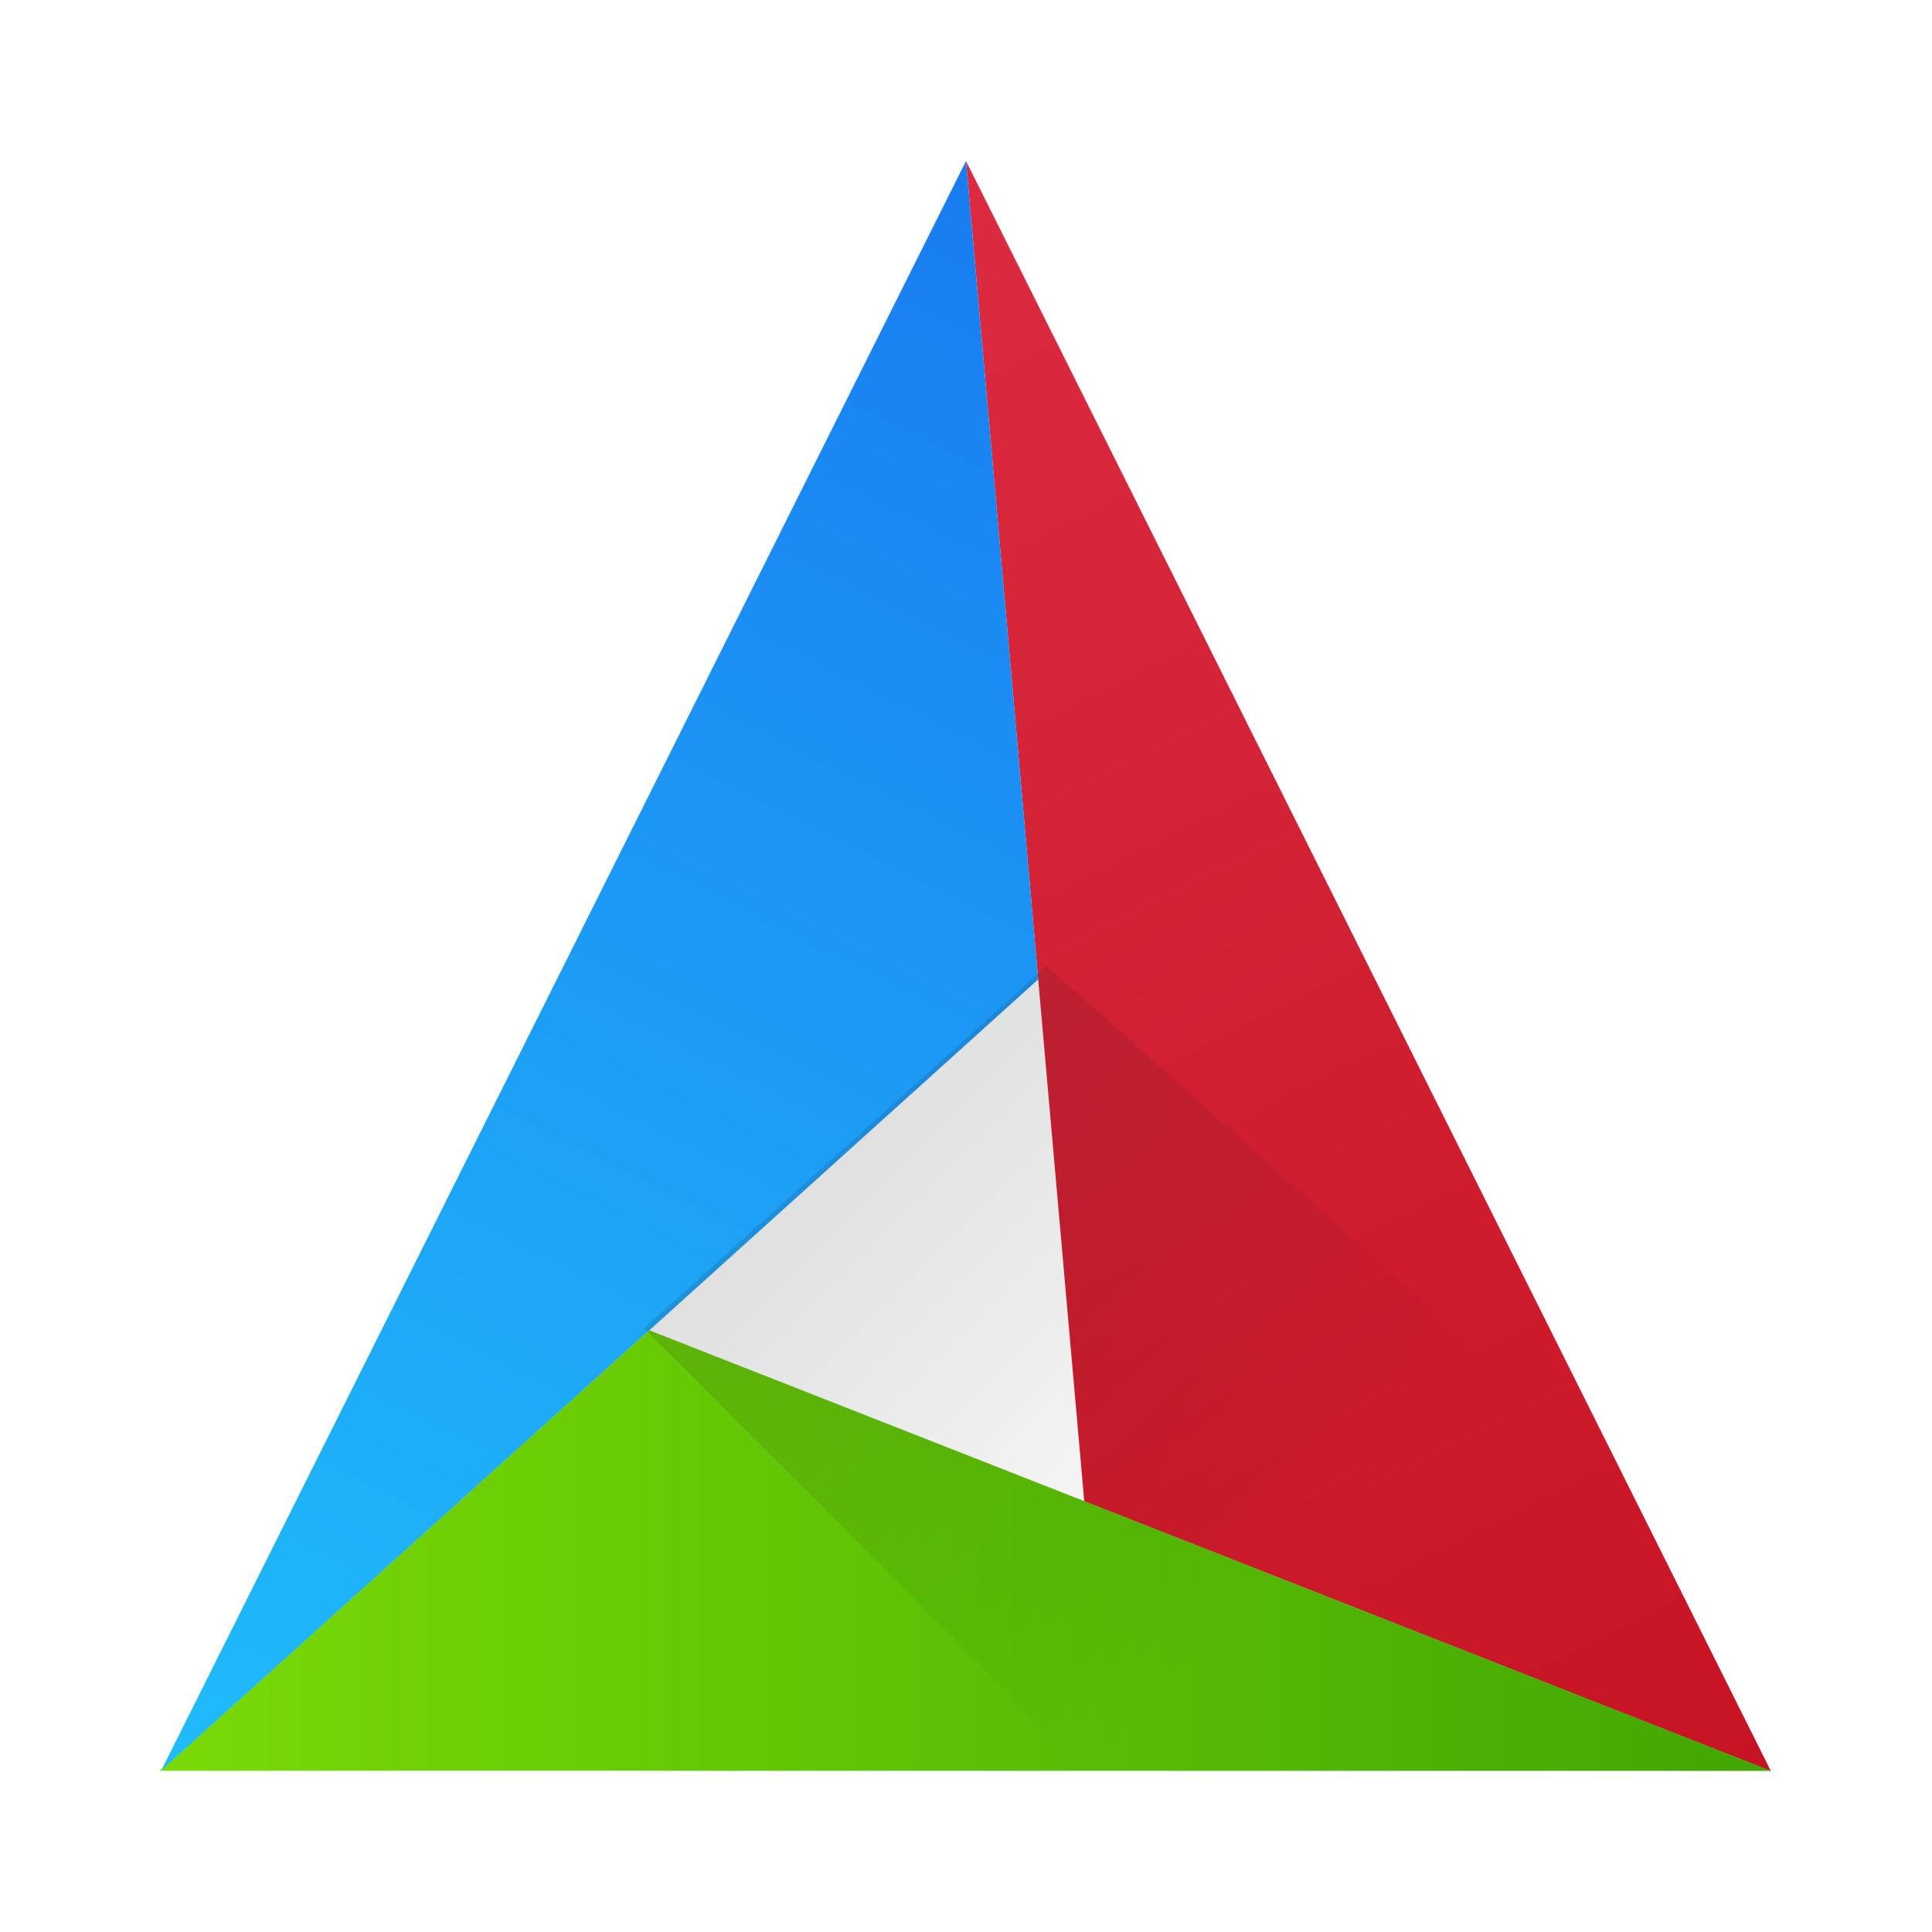
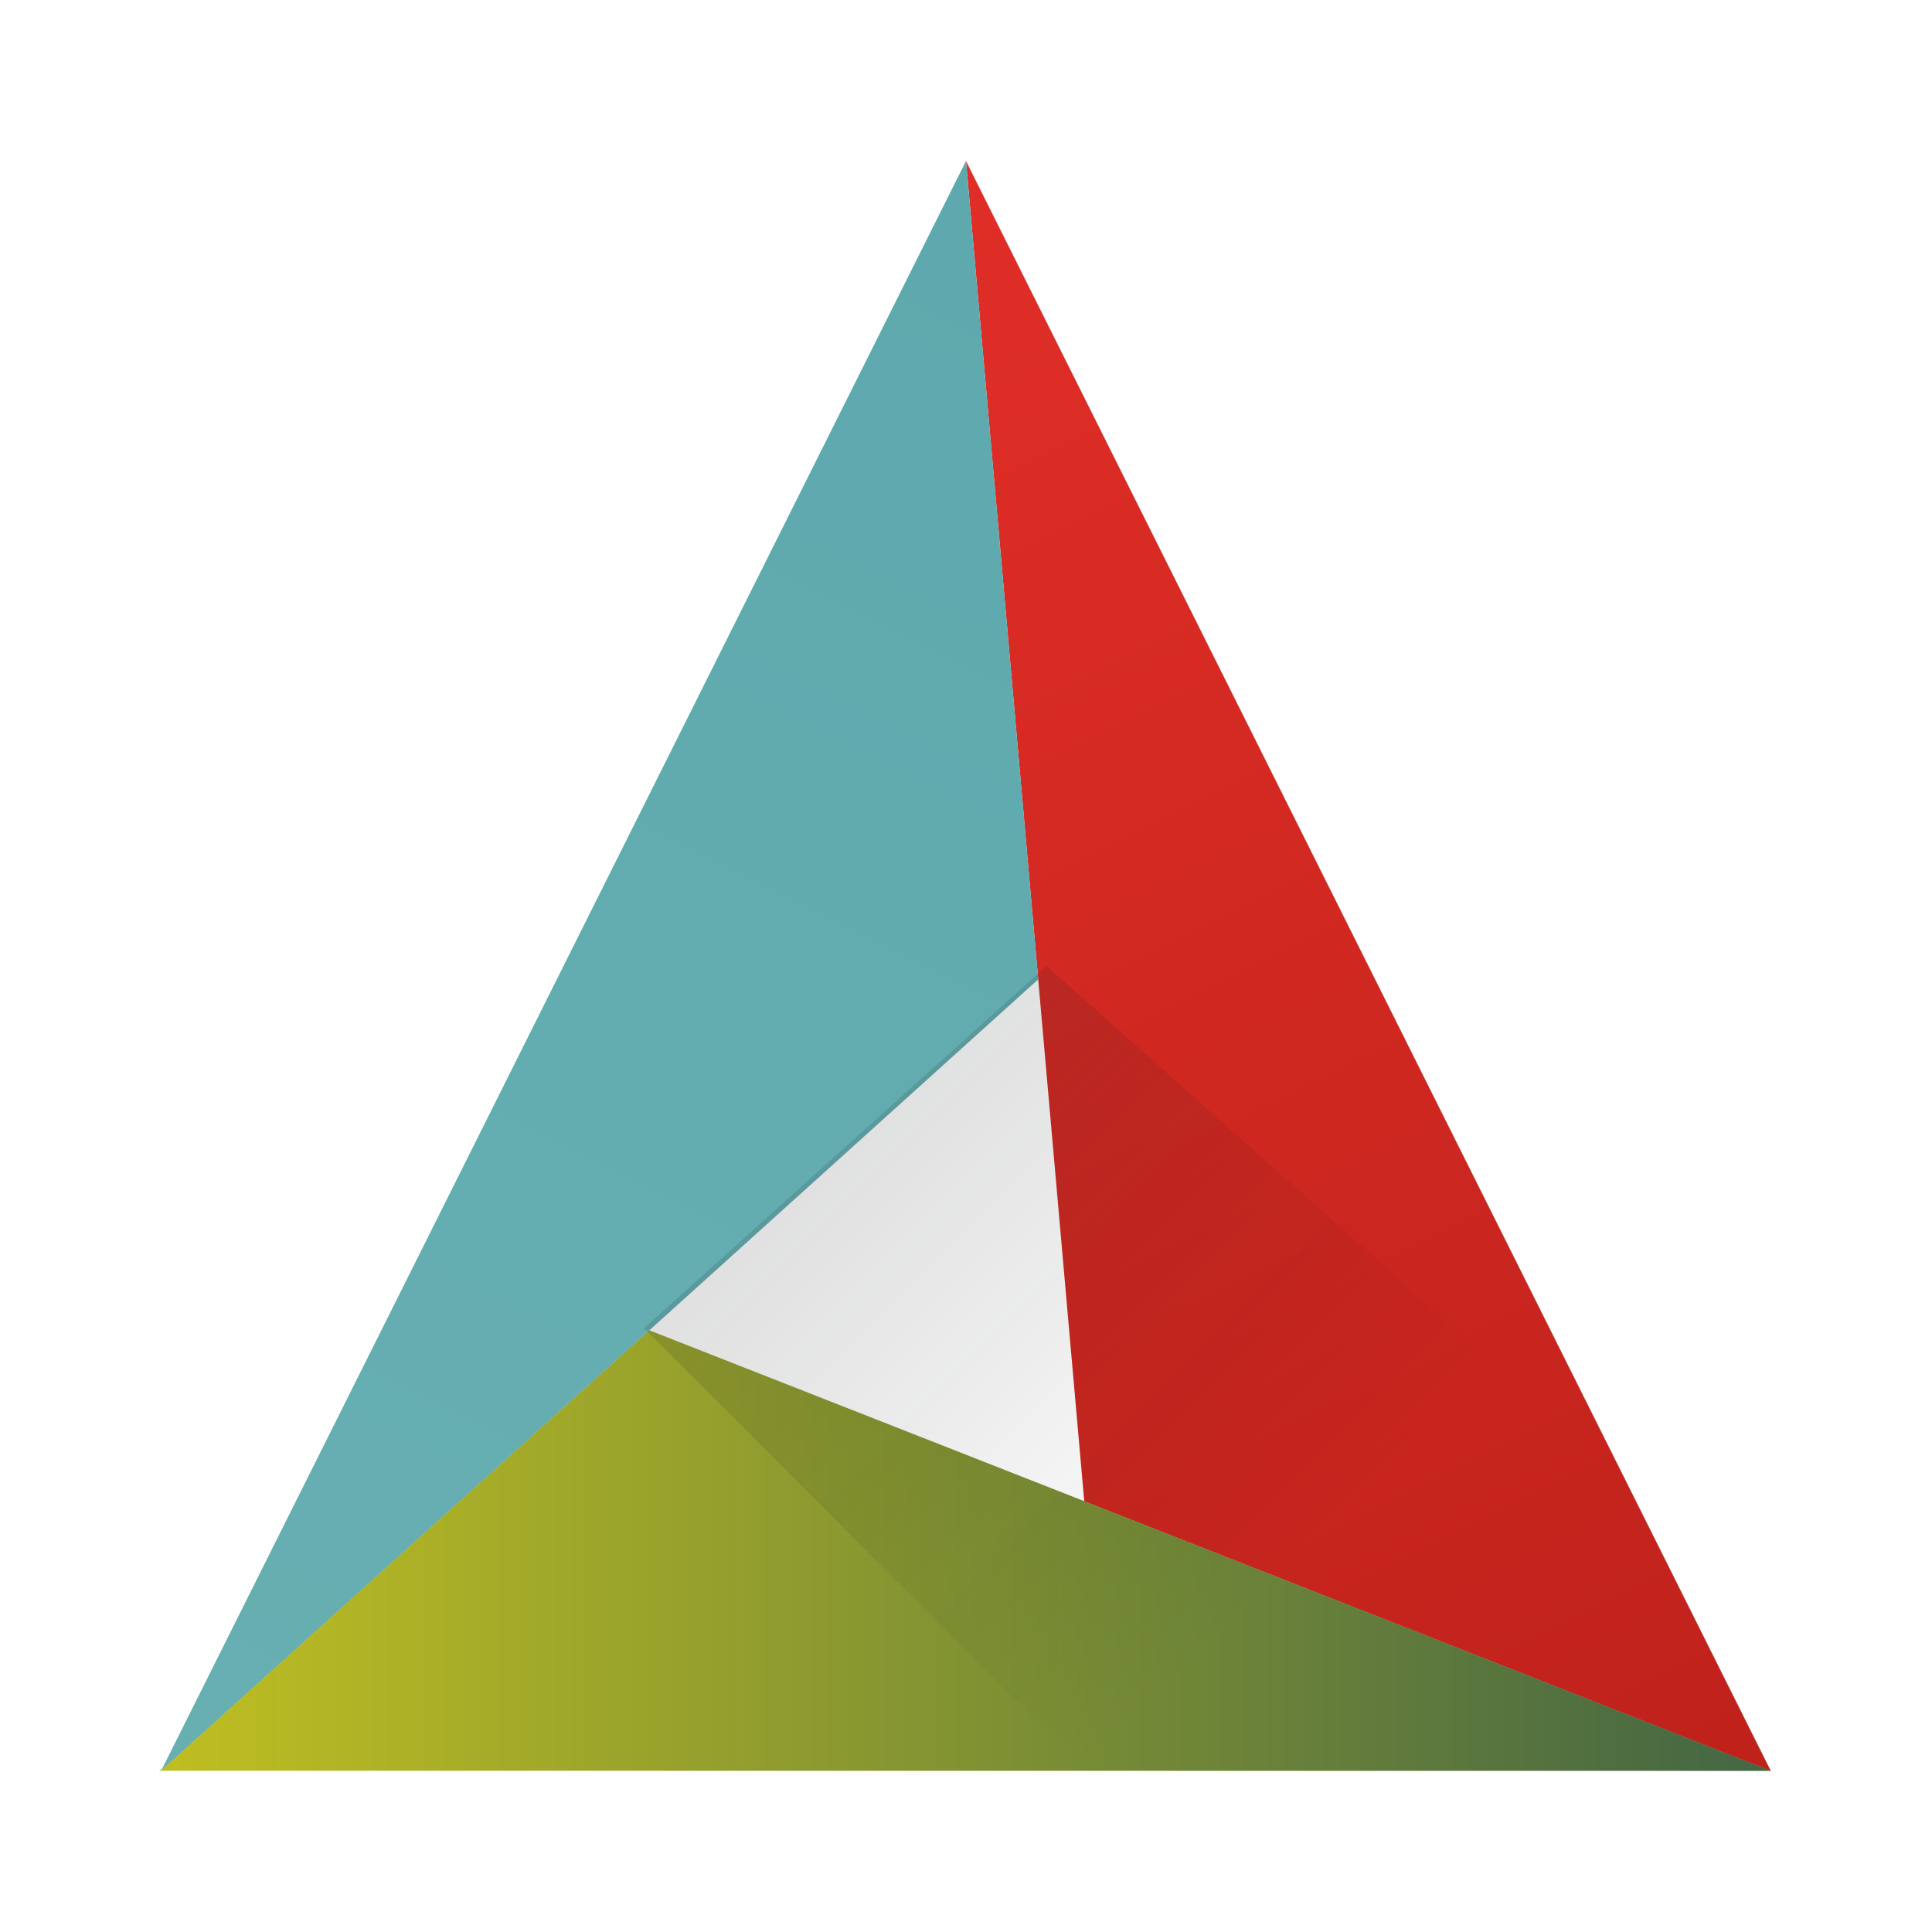
<svg xmlns="http://www.w3.org/2000/svg" width="48" height="48">
  <defs>
    <linearGradient id="a" y1="4" x1="24" y2="44" x2="4" gradientUnits="userSpaceOnUse">
-       <stop stop-color="#197cf1" />
-       <stop offset="1" stop-color="#20bcfa" />
+       <stop stop-color="#5da9ad" />
+       <stop offset="1" stop-color="#68afb2" />
    </linearGradient>
    <linearGradient id="b" y1="44" x1="44" y2="4" x2="24" gradientUnits="userSpaceOnUse">
-       <stop stop-color="#c61423" />
-       <stop offset="1" stop-color="#dc2b41" />
+       <stop stop-color="#bf221b" />
+       <stop offset="1" stop-color="#e02e27" />
    </linearGradient>
    <linearGradient id="c" x1="44" x2="4" gradientUnits="userSpaceOnUse">
-       <stop stop-color="#42a603" />
-       <stop offset="1" stop-color="#78da06" />
+       <stop stop-color="#436644" />
+       <stop offset="1" stop-color="#bfbe21" />
    </linearGradient>
    <linearGradient id="d" y1="522.8" y2="538.8" x1="400.57" gradientUnits="userSpaceOnUse" x2="416.57">
      <stop stop-color="#292c2f" />
      <stop offset="1" stop-opacity="0" />
    </linearGradient>
  </defs>
  <g fill-rule="evenodd" transform="translate(-384.57-499.8)">
    <path fill="url(#b)" d="m24 4l2.938 33.3 17.06 6.703z" transform="translate(384.57 499.8)" />
    <path fill="url(#a)" d="m24 4l-20 40 21.795-19.668z" transform="translate(384.57 499.8)" />
    <path fill="url(#c)" d="m16.13 33.05l-12.13 10.943 39.996.004zm-12.1 10.877l-.072.066h.039z" transform="translate(384.57 499.8)" />
    <path opacity=".2" fill="url(#d)" d="m410.57 523.8l-10 9 11 11h17v-4z" />
  </g>
</svg>
